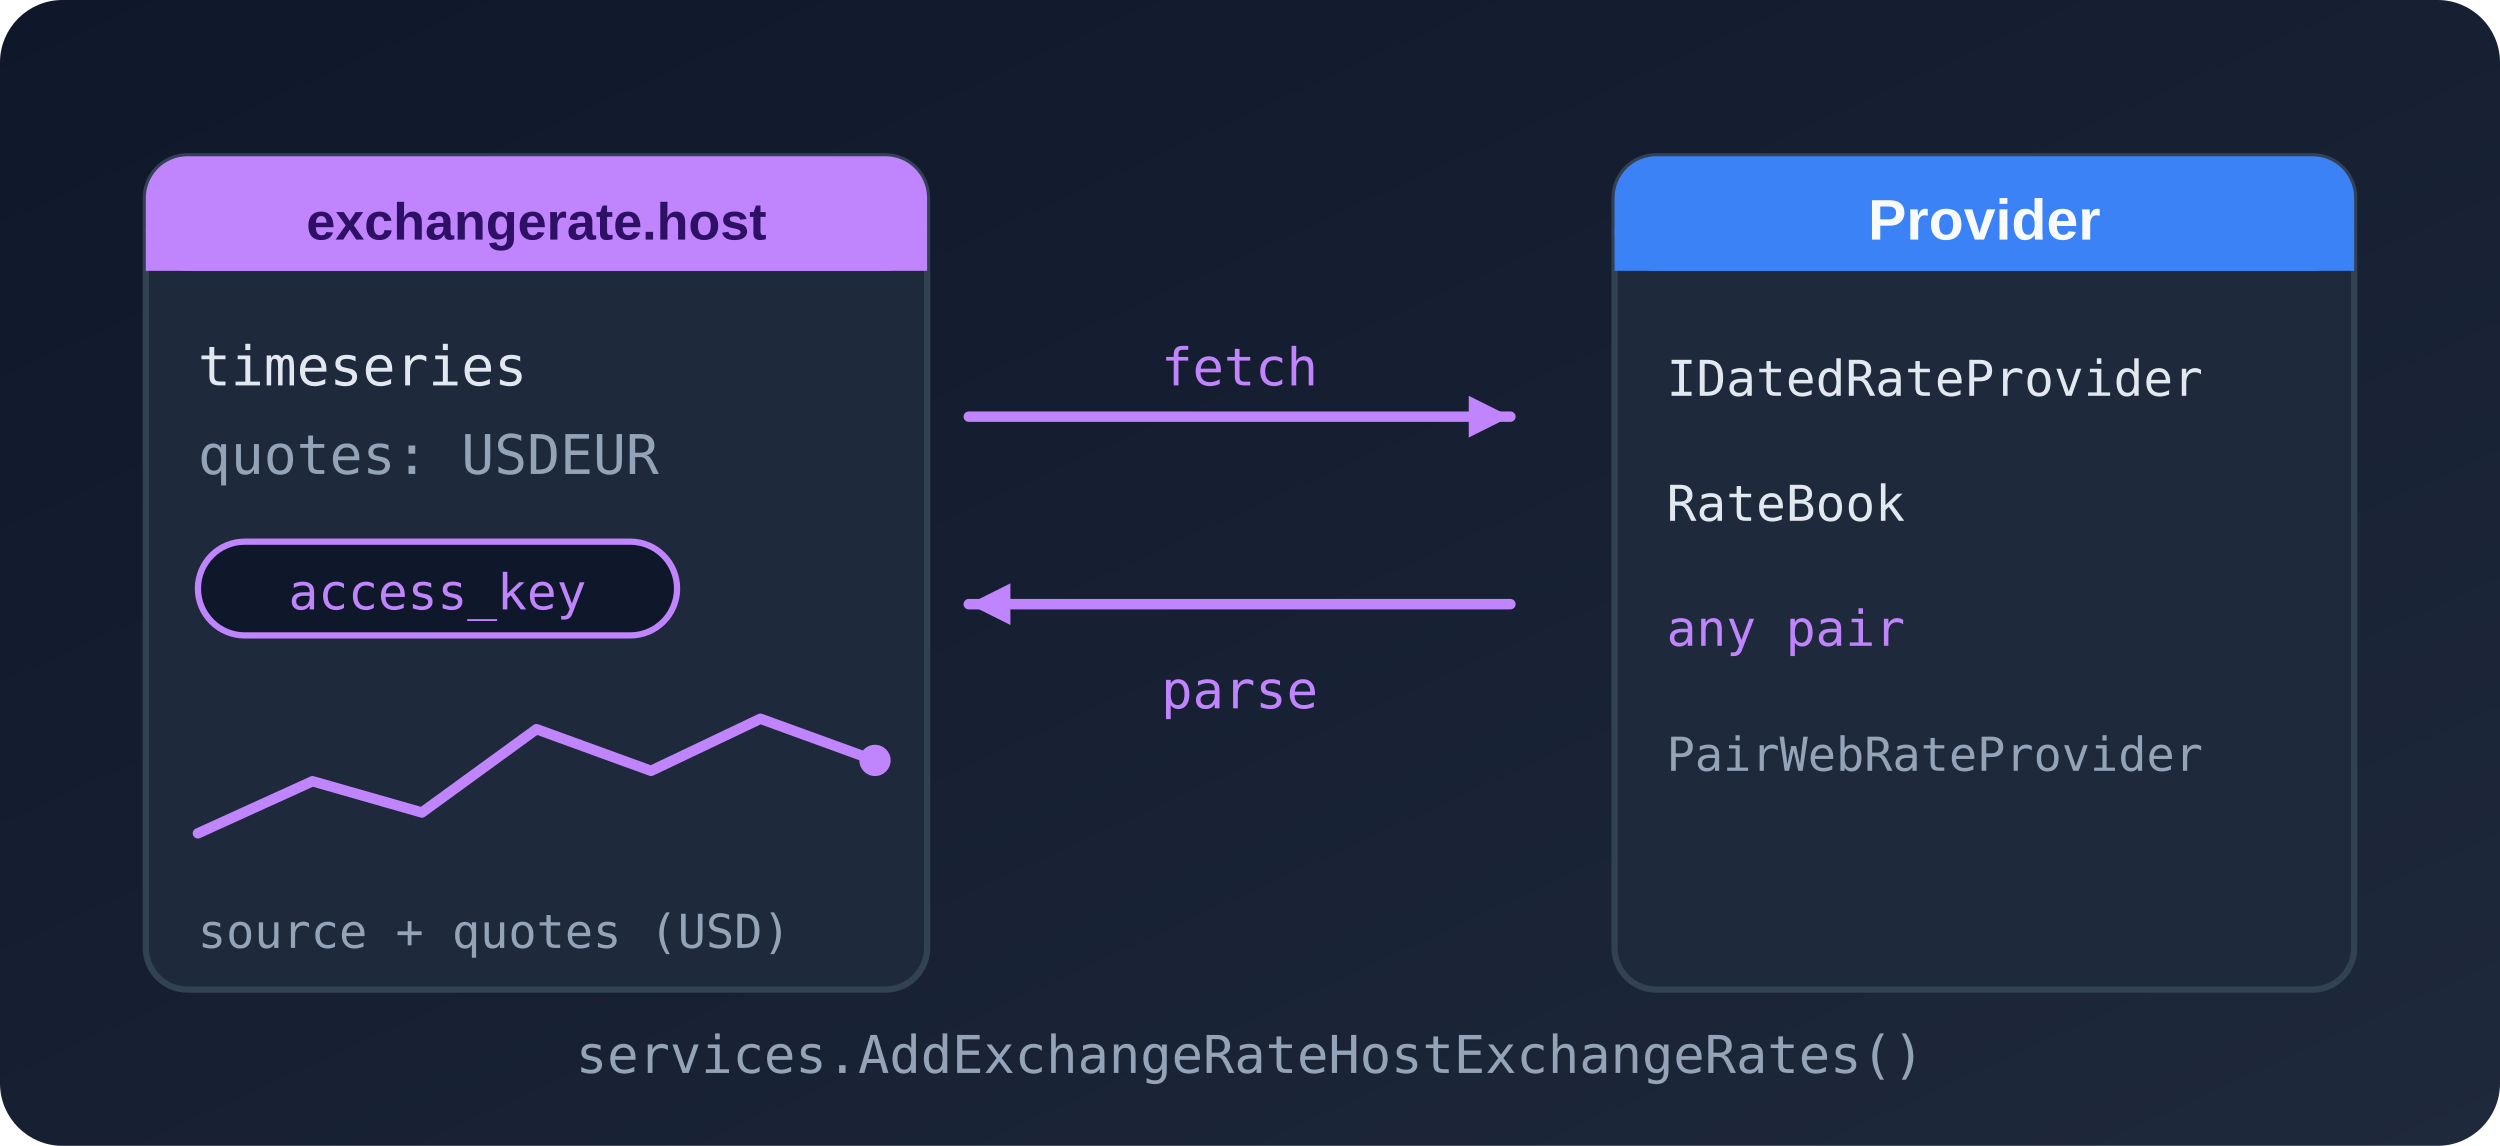
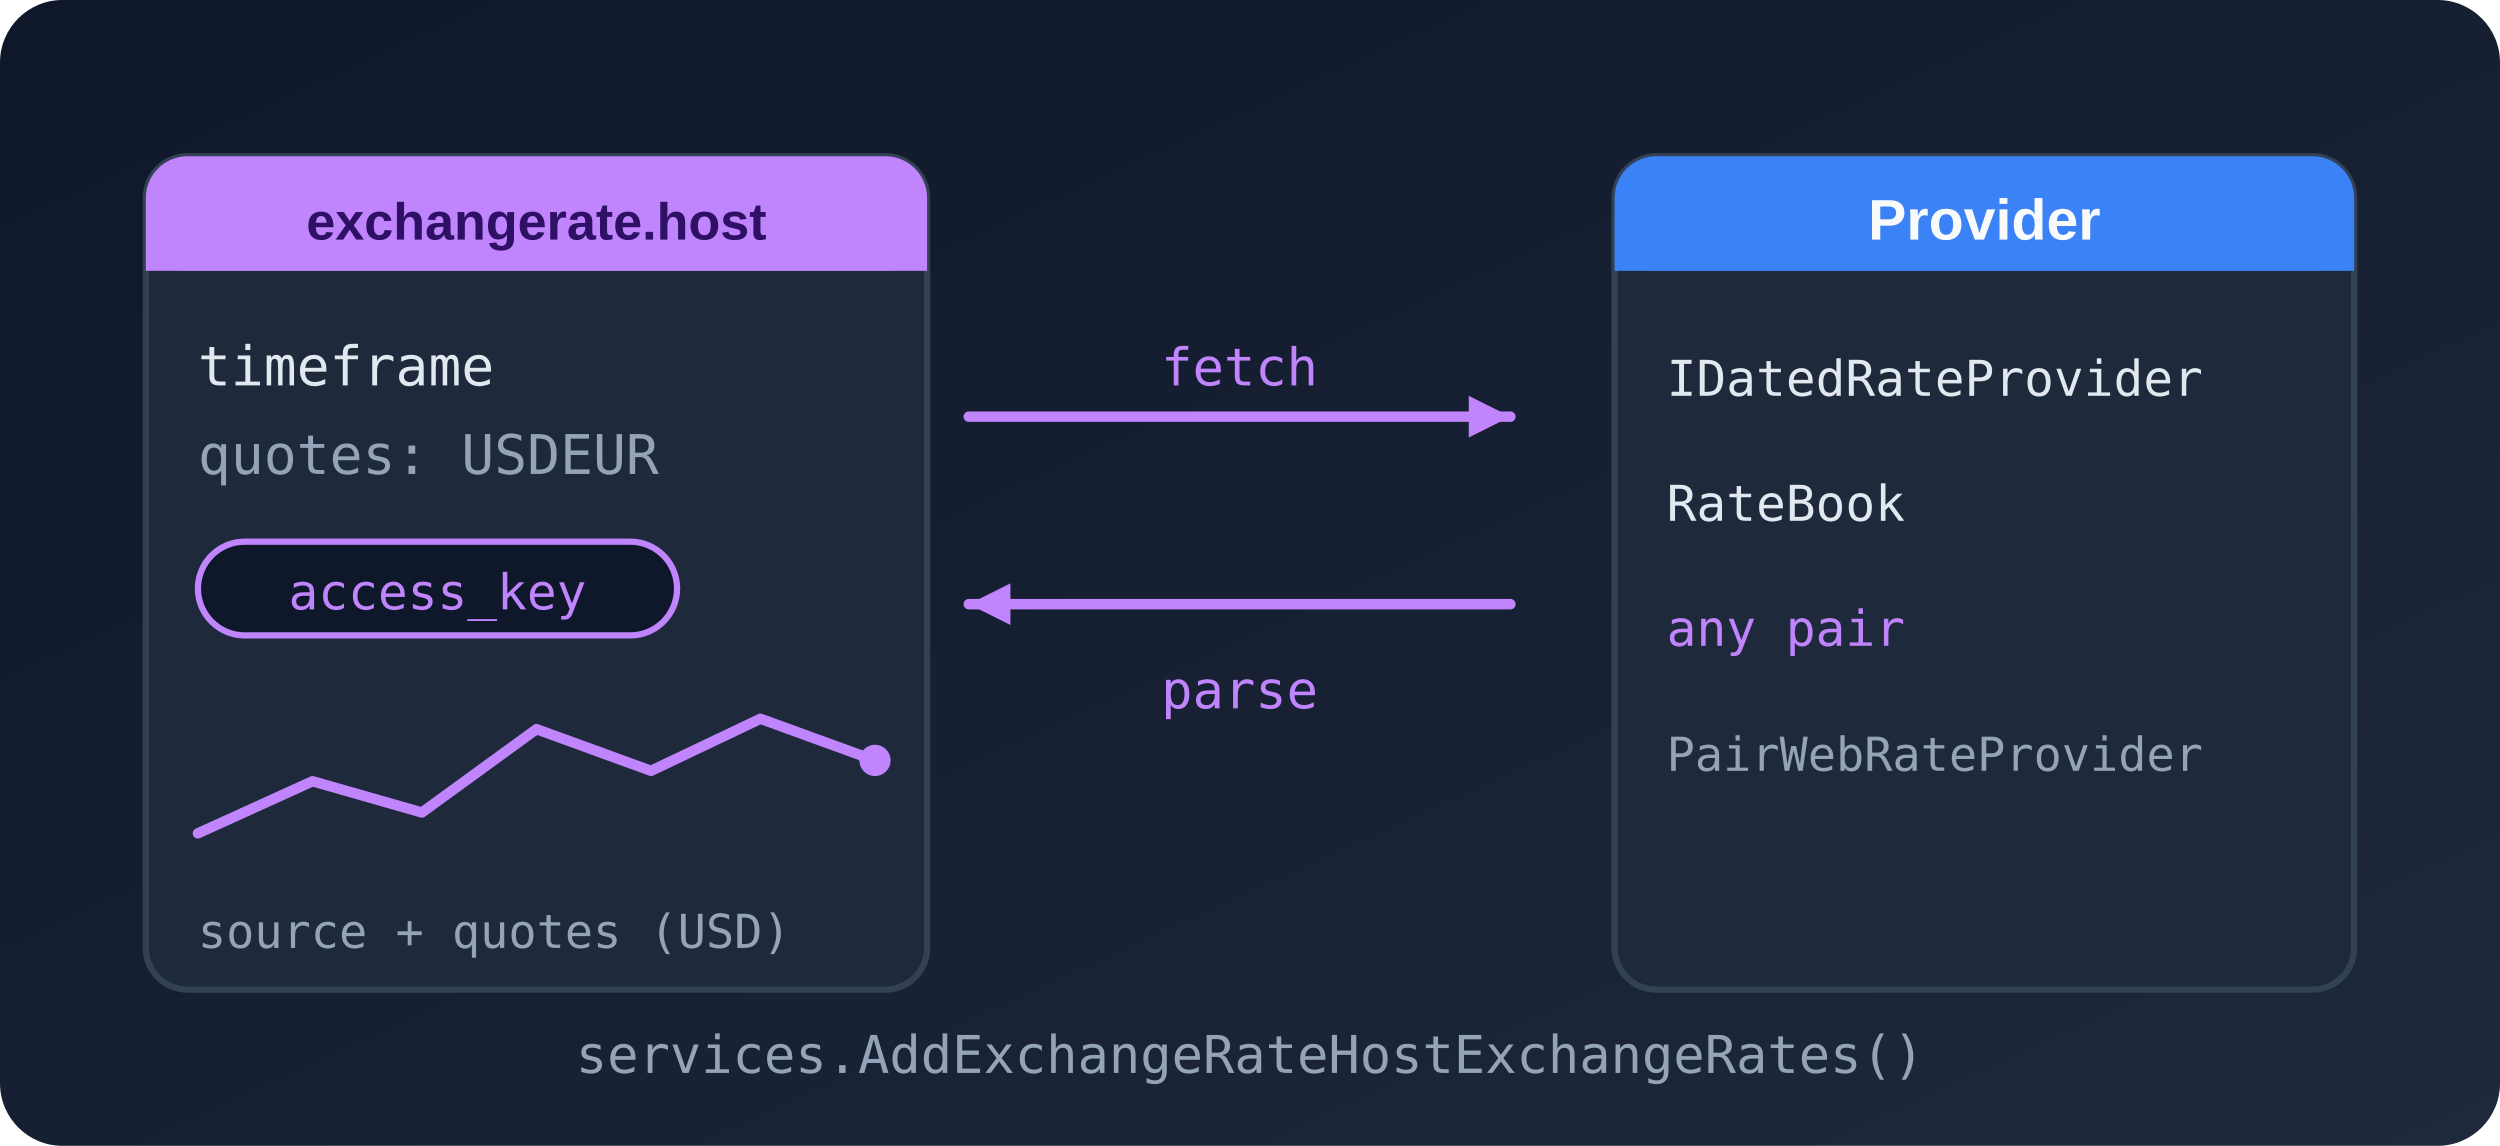
<svg xmlns="http://www.w3.org/2000/svg" viewBox="0 0 480 220" role="img" aria-label="Bodu.Financial.ExchangeRates.ExchangeRateHost - exchangerate.host provider">
  <defs>
    <linearGradient id="fxxrh-bg" x1="0" y1="0" x2="1" y2="1">
      <stop offset="0" stop-color="#0F172A" />
      <stop offset="1" stop-color="#1E293B" />
    </linearGradient>
  </defs>
  <rect width="480" height="220" rx="12" fill="url(#fxxrh-bg)" />
  <g transform="translate(28 30)" font-family="'Segoe UI','Helvetica Neue',Arial,sans-serif" font-size="11">
    <rect width="150" height="160" rx="8" fill="#1E293B" stroke="#334155" stroke-width="1.2" />
    <rect width="150" height="22" rx="8" fill="#C084FC" />
    <rect y="14" width="150" height="8" fill="#C084FC" />
    <text x="75" y="16" fill="#2E1065" text-anchor="middle" font-weight="700" font-size="10">exchangerate.host</text>
    <g fill="#E2E8F0" font-family="'Consolas','Menlo',monospace" font-size="10.5">
-       <text x="10" y="44">timeseries</text>
+       <text x="10" y="44">timeframe</text>
      <text x="10" y="61">
        <tspan fill="#94A3B8">quotes: USDEUR</tspan>
      </text>
    </g>
    <rect x="10" y="74" width="92" height="18" rx="9" fill="#0F172A" stroke="#C084FC" stroke-width="1.2" />
    <text x="56" y="87" fill="#C084FC" text-anchor="middle" font-family="'Consolas','Menlo',monospace" font-size="9.5">access_key</text>
    <g transform="translate(10 100)">
      <polyline points="0,30 22,20 43,26 65,10 87,18 108,8 130,16" fill="none" stroke="#C084FC" stroke-width="2" stroke-linecap="round" stroke-linejoin="round" />
      <circle cx="130" cy="16" r="3" fill="#C084FC" />
      <text x="0" y="52" fill="#94A3B8" font-family="'Consolas','Menlo',monospace" font-size="9">source + quotes (USD)</text>
    </g>
  </g>
  <g transform="translate(186 80)" fill="none" stroke="#C084FC" stroke-width="2" stroke-linecap="round">
    <line x1="0" y1="0" x2="104" y2="0" />
    <polygon points="104,0 96,-4 96,4" fill="#C084FC" stroke="none" />
    <line x1="104" y1="36" x2="0" y2="36" />
    <polygon points="0,36 8,32 8,40" fill="#C084FC" stroke="none" />
  </g>
  <g transform="translate(186 80)" fill="#C084FC" font-family="'Consolas','Menlo',monospace" font-size="10" text-anchor="middle">
    <text x="52" y="-6">fetch</text>
    <text x="52" y="56">parse</text>
  </g>
  <g transform="translate(310 30)" font-family="'Segoe UI','Helvetica Neue',Arial,sans-serif" font-size="11">
    <rect width="142" height="160" rx="8" fill="#1E293B" stroke="#334155" stroke-width="1.2" />
    <rect width="142" height="22" rx="8" fill="#3B82F6" />
    <rect y="14" width="142" height="8" fill="#3B82F6" />
    <text x="71" y="16" fill="#F8FAFC" text-anchor="middle" font-weight="700" font-size="11">Provider</text>
    <g fill="#E2E8F0" font-family="'Consolas','Menlo',monospace" font-size="9.5">
      <text x="10" y="46">IDatedRateProvider</text>
      <text x="10" y="70">RateBook</text>
      <text x="10" y="94">
        <tspan fill="#C084FC">any pair</tspan>
      </text>
      <text x="10" y="118">
        <tspan fill="#94A3B8" font-size="9">PairWebRateProvider</tspan>
      </text>
    </g>
  </g>
  <g fill="#94A3B8" font-family="'Consolas','Menlo',monospace" font-size="10">
    <text x="240" y="206" text-anchor="middle">services.AddExchangeRateHostExchangeRates()</text>
  </g>
</svg>
